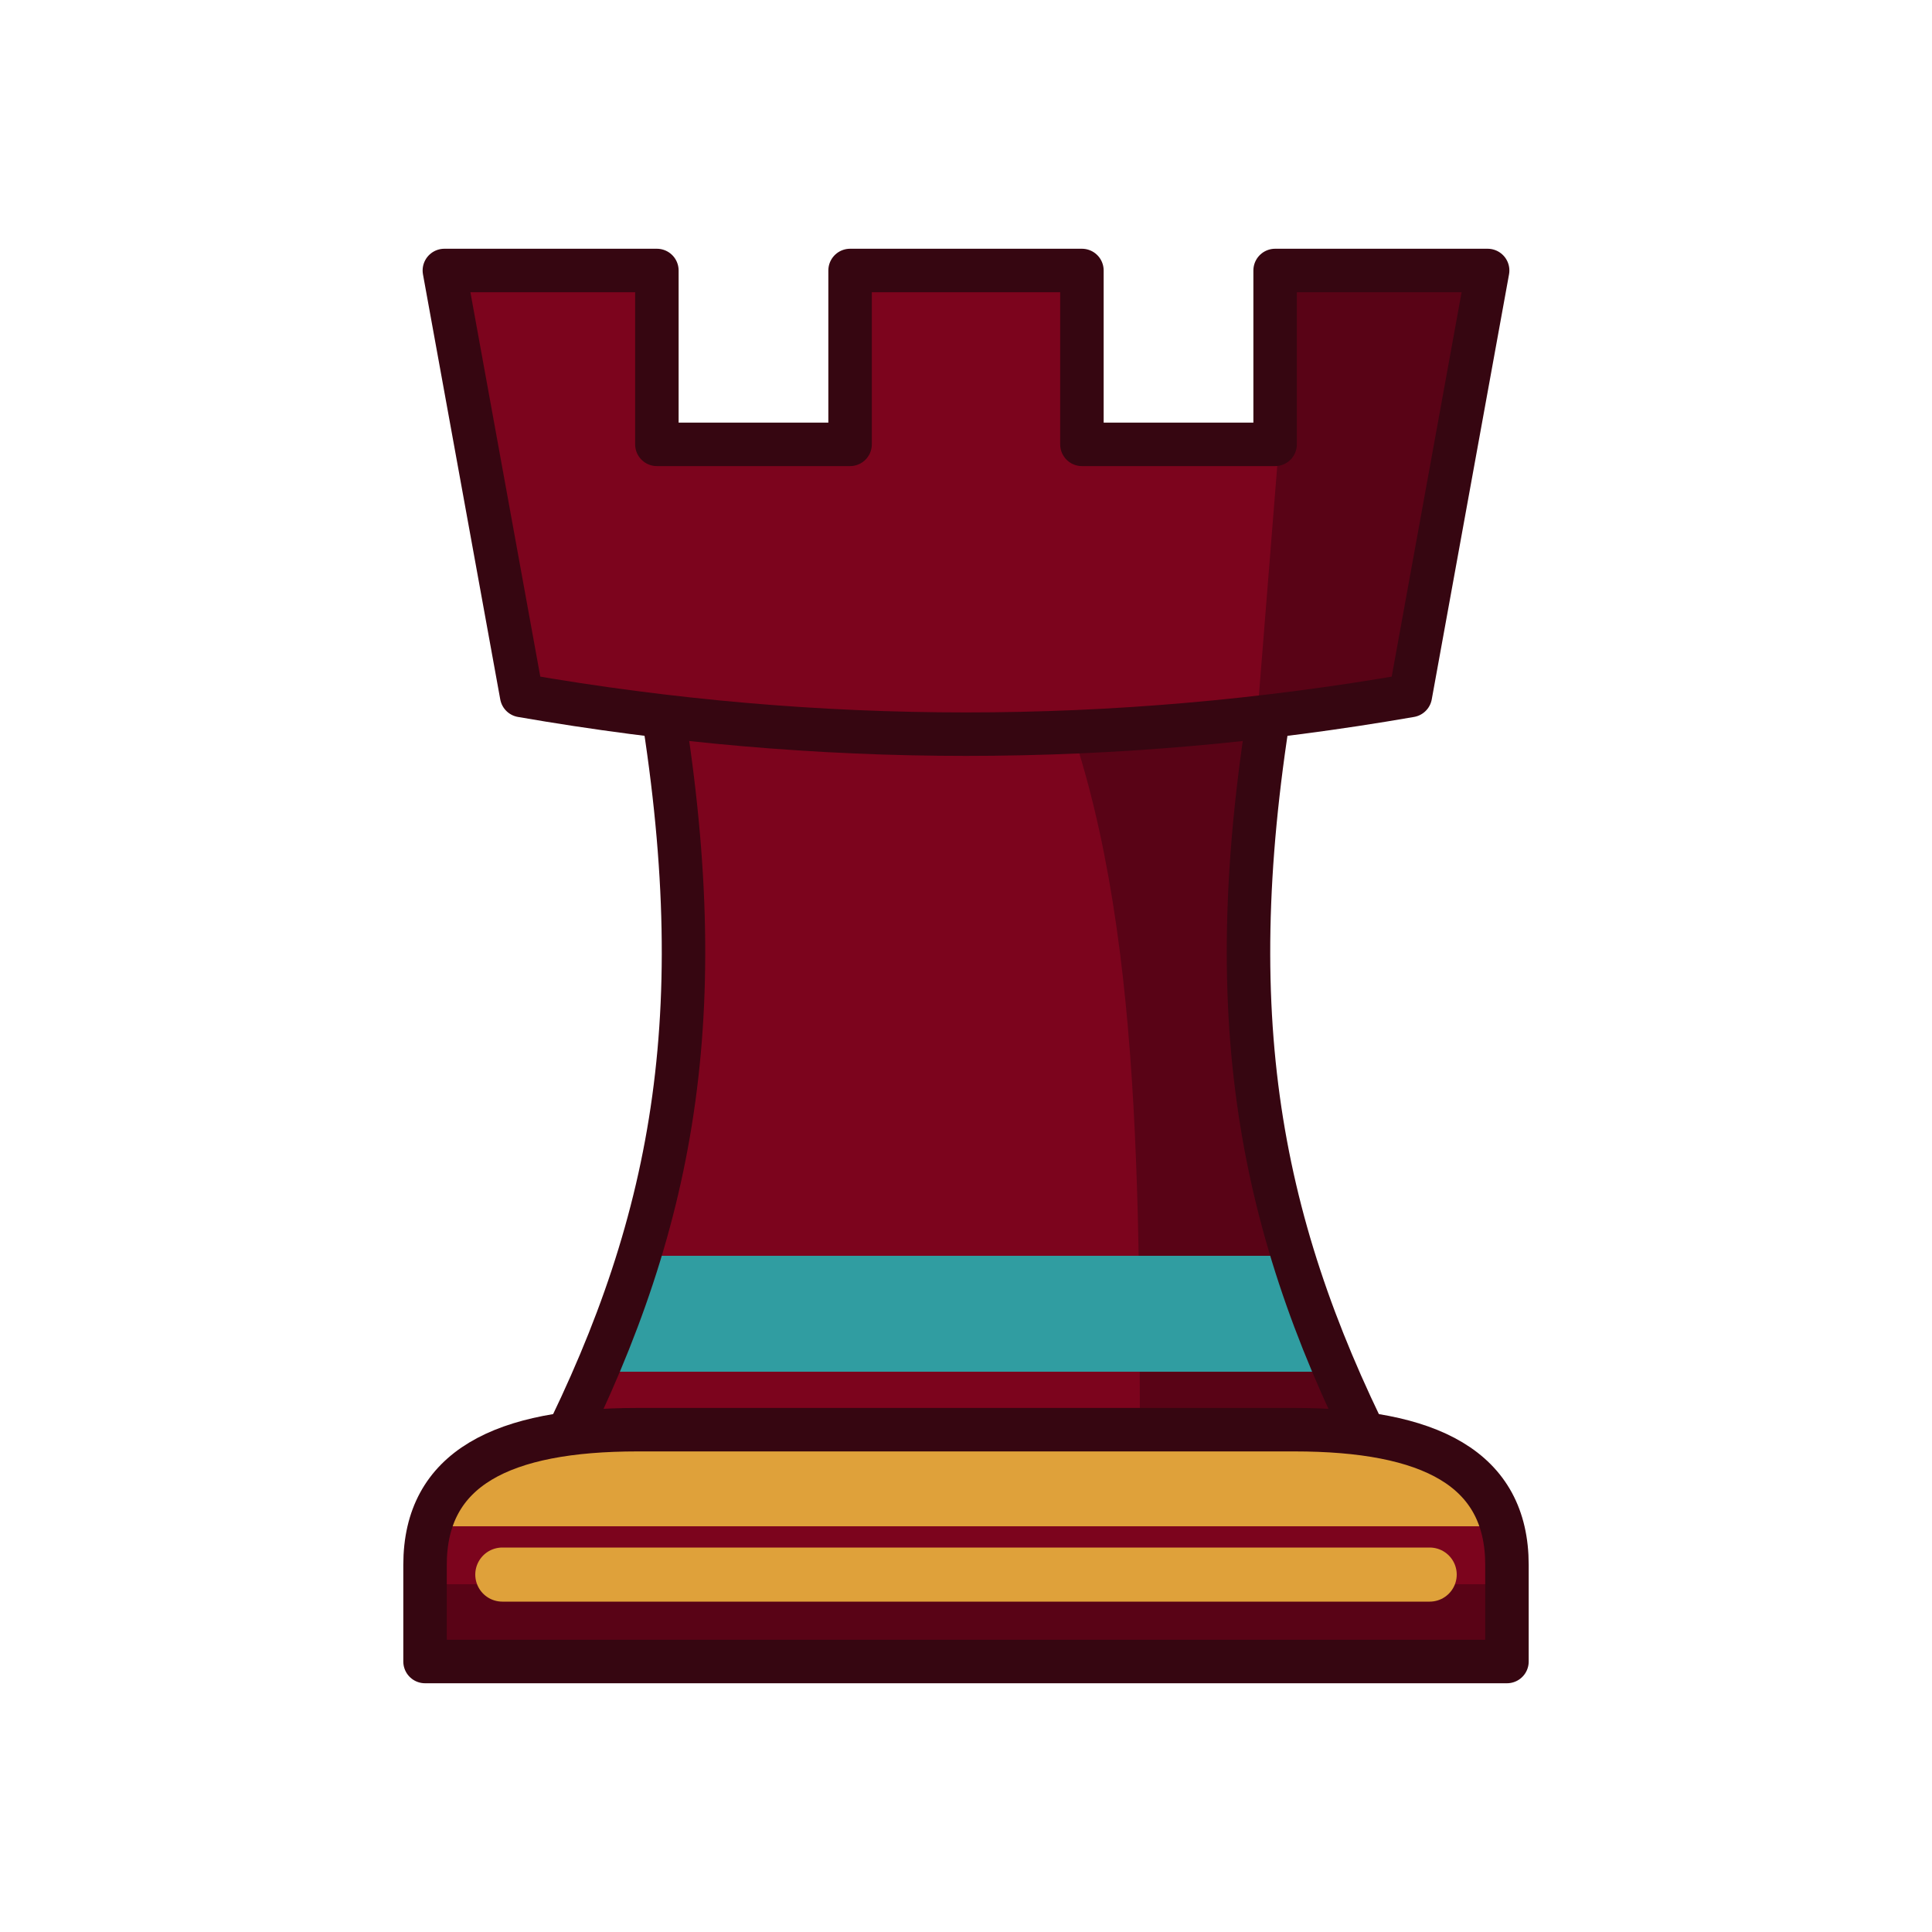
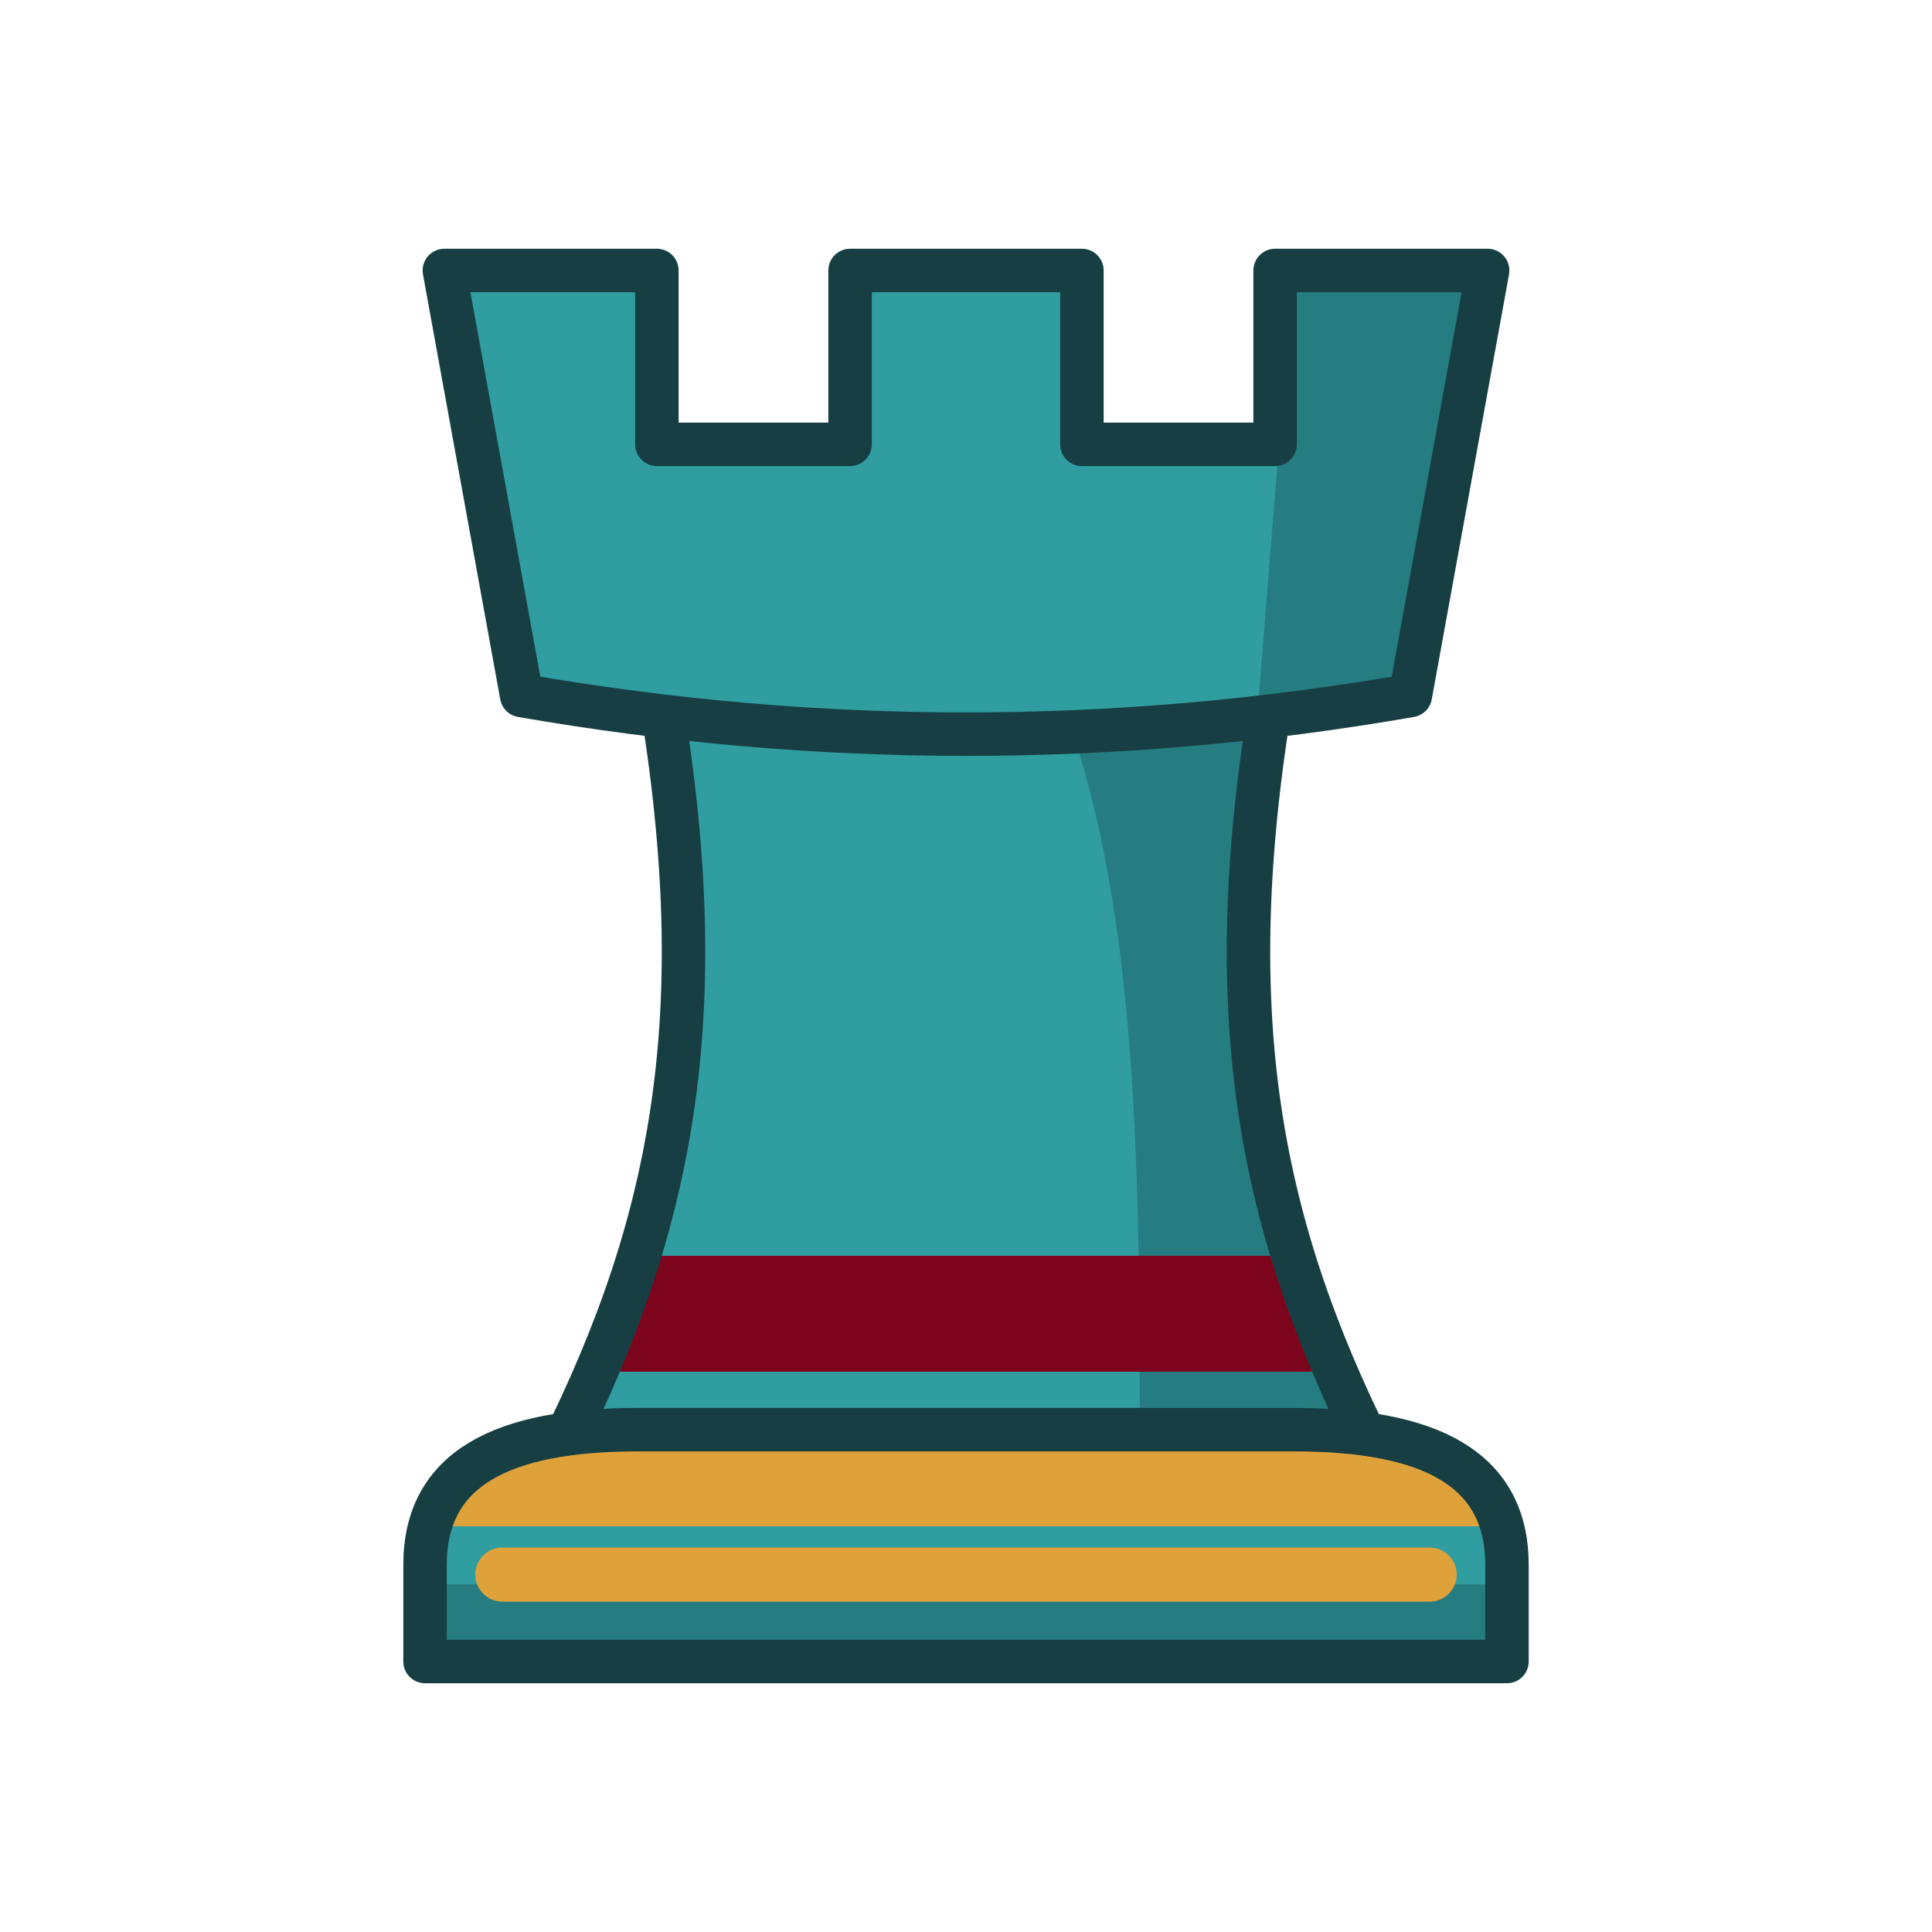
<svg xmlns="http://www.w3.org/2000/svg" viewBox="0 3 100 100">
-   <g fill="#7C041D" stroke="#360611" stroke-width="2.25" stroke-linejoin="round" stroke-linecap="round">
-     <path d="M34 38 H66 C63 55 65 66 71 78 H29 C35 66 37 55 34 38 Z" fill="#7C041D" stroke="none" fill-rule="evenodd" />
+   <g fill="#309DA1" stroke="#173F43" stroke-width="2.25" stroke-linejoin="round" stroke-linecap="round">
+     <path d="M34 38 H66 C63 55 65 66 71 78 H29 C35 66 37 55 34 38 Z" fill="#309DA1" stroke="none" fill-rule="evenodd" />
    <defs>
      <clipPath id="s1">
        <path d="M34 38 H66 C63 55 65 66 71 78 H29 C35 66 37 55 34 38 Z" clip-rule="evenodd" />
      </clipPath>
    </defs>
-     <path d="M54 37 H67 C64 58 65 67 72 79 H59 C59 63 59 48 54 37 Z" fill="#590316" stroke="none" clip-path="url(#s1)" />
+     <path d="M54 37 H67 C64 58 65 67 72 79 H59 C59 63 59 48 54 37 Z" fill="#267D81" stroke="none" clip-path="url(#s1)" />
    <g stroke="none" clip-path="url(#s1)">
-       <path d="M10 68 H90 V74 H10 Z" fill="#309DA1" />
+       <path d="M10 68 H90 V74 H10 Z" fill="#7C041D" />
      <path d="M10 78 H90 V82 H10 Z" fill="#DFA13A" />
    </g>
    <path d="M34 38 H66 C63 55 65 66 71 78 H29 C35 66 37 55 34 38 Z" fill="none" />
-     <path d="M23 17 H34 V26 H44 V17 H56 V26 H66 V17 H77 L73 39 Q50 43 27 39 Z" fill="#7C041D" stroke="none" fill-rule="evenodd" />
+     <path d="M23 17 H34 V26 H44 V17 H56 V26 H66 V17 H77 L73 39 Q50 43 27 39 Z" fill="#309DA1" stroke="none" fill-rule="evenodd" />
    <defs>
      <clipPath id="s2">
        <path d="M23 17 H34 V26 H44 V17 H56 V26 H66 V17 H77 L73 39 Q50 43 27 39 Z" clip-rule="evenodd" />
      </clipPath>
    </defs>
-     <path d="M67 16 H78 L73 40 L65 41 Z" fill="#590316" stroke="none" clip-path="url(#s2)" />
+     <path d="M67 16 H78 L73 40 L65 41 Z" fill="#267D81" stroke="none" clip-path="url(#s2)" />
    <g stroke="none" clip-path="url(#s2)">
-       <path d="M10 68 H90 V74 H10 Z" fill="#309DA1" />
+       <path d="M10 68 H90 V74 H10 Z" fill="#7C041D" />
      <path d="M10 78 H90 V82 H10 Z" fill="#DFA13A" />
    </g>
    <path d="M23 17 H34 V26 H44 V17 H56 V26 H66 V17 H77 L73 39 Q50 43 27 39 Z" fill="none" />
-     <path d="M22 89 V84 C22 79 26 77 33 77 H67 C74 77 78 79 78 84 V89 Z" fill="#7C041D" stroke="none" fill-rule="evenodd" />
+     <path d="M22 89 V84 C22 79 26 77 33 77 H67 C74 77 78 79 78 84 V89 Z" fill="#309DA1" stroke="none" fill-rule="evenodd" />
    <defs>
      <clipPath id="s3">
        <path d="M22 89 V84 C22 79 26 77 33 77 H67 C74 77 78 79 78 84 V89 Z" clip-rule="evenodd" />
      </clipPath>
    </defs>
-     <path d="M21 85 H79 V90 H21 Z" fill="#590316" stroke="none" clip-path="url(#s3)" />
+     <path d="M21 85 H79 V90 H21 Z" fill="#267D81" stroke="none" clip-path="url(#s3)" />
    <g stroke="none" clip-path="url(#s3)">
-       <path d="M10 68 H90 V74 H10 Z" fill="#309DA1" />
+       <path d="M10 68 H90 V74 H10 Z" fill="#7C041D" />
      <path d="M10 78 H90 V82 H10 Z" fill="#DFA13A" />
    </g>
    <path d="M22 89 V84 C22 79 26 77 33 77 H67 C74 77 78 79 78 84 V89 Z" fill="none" />
    <path d="M26 84.5 H74" fill="none" stroke="#DFA13A" stroke-width="2.8" stroke-linecap="round" />
  </g>
</svg>
